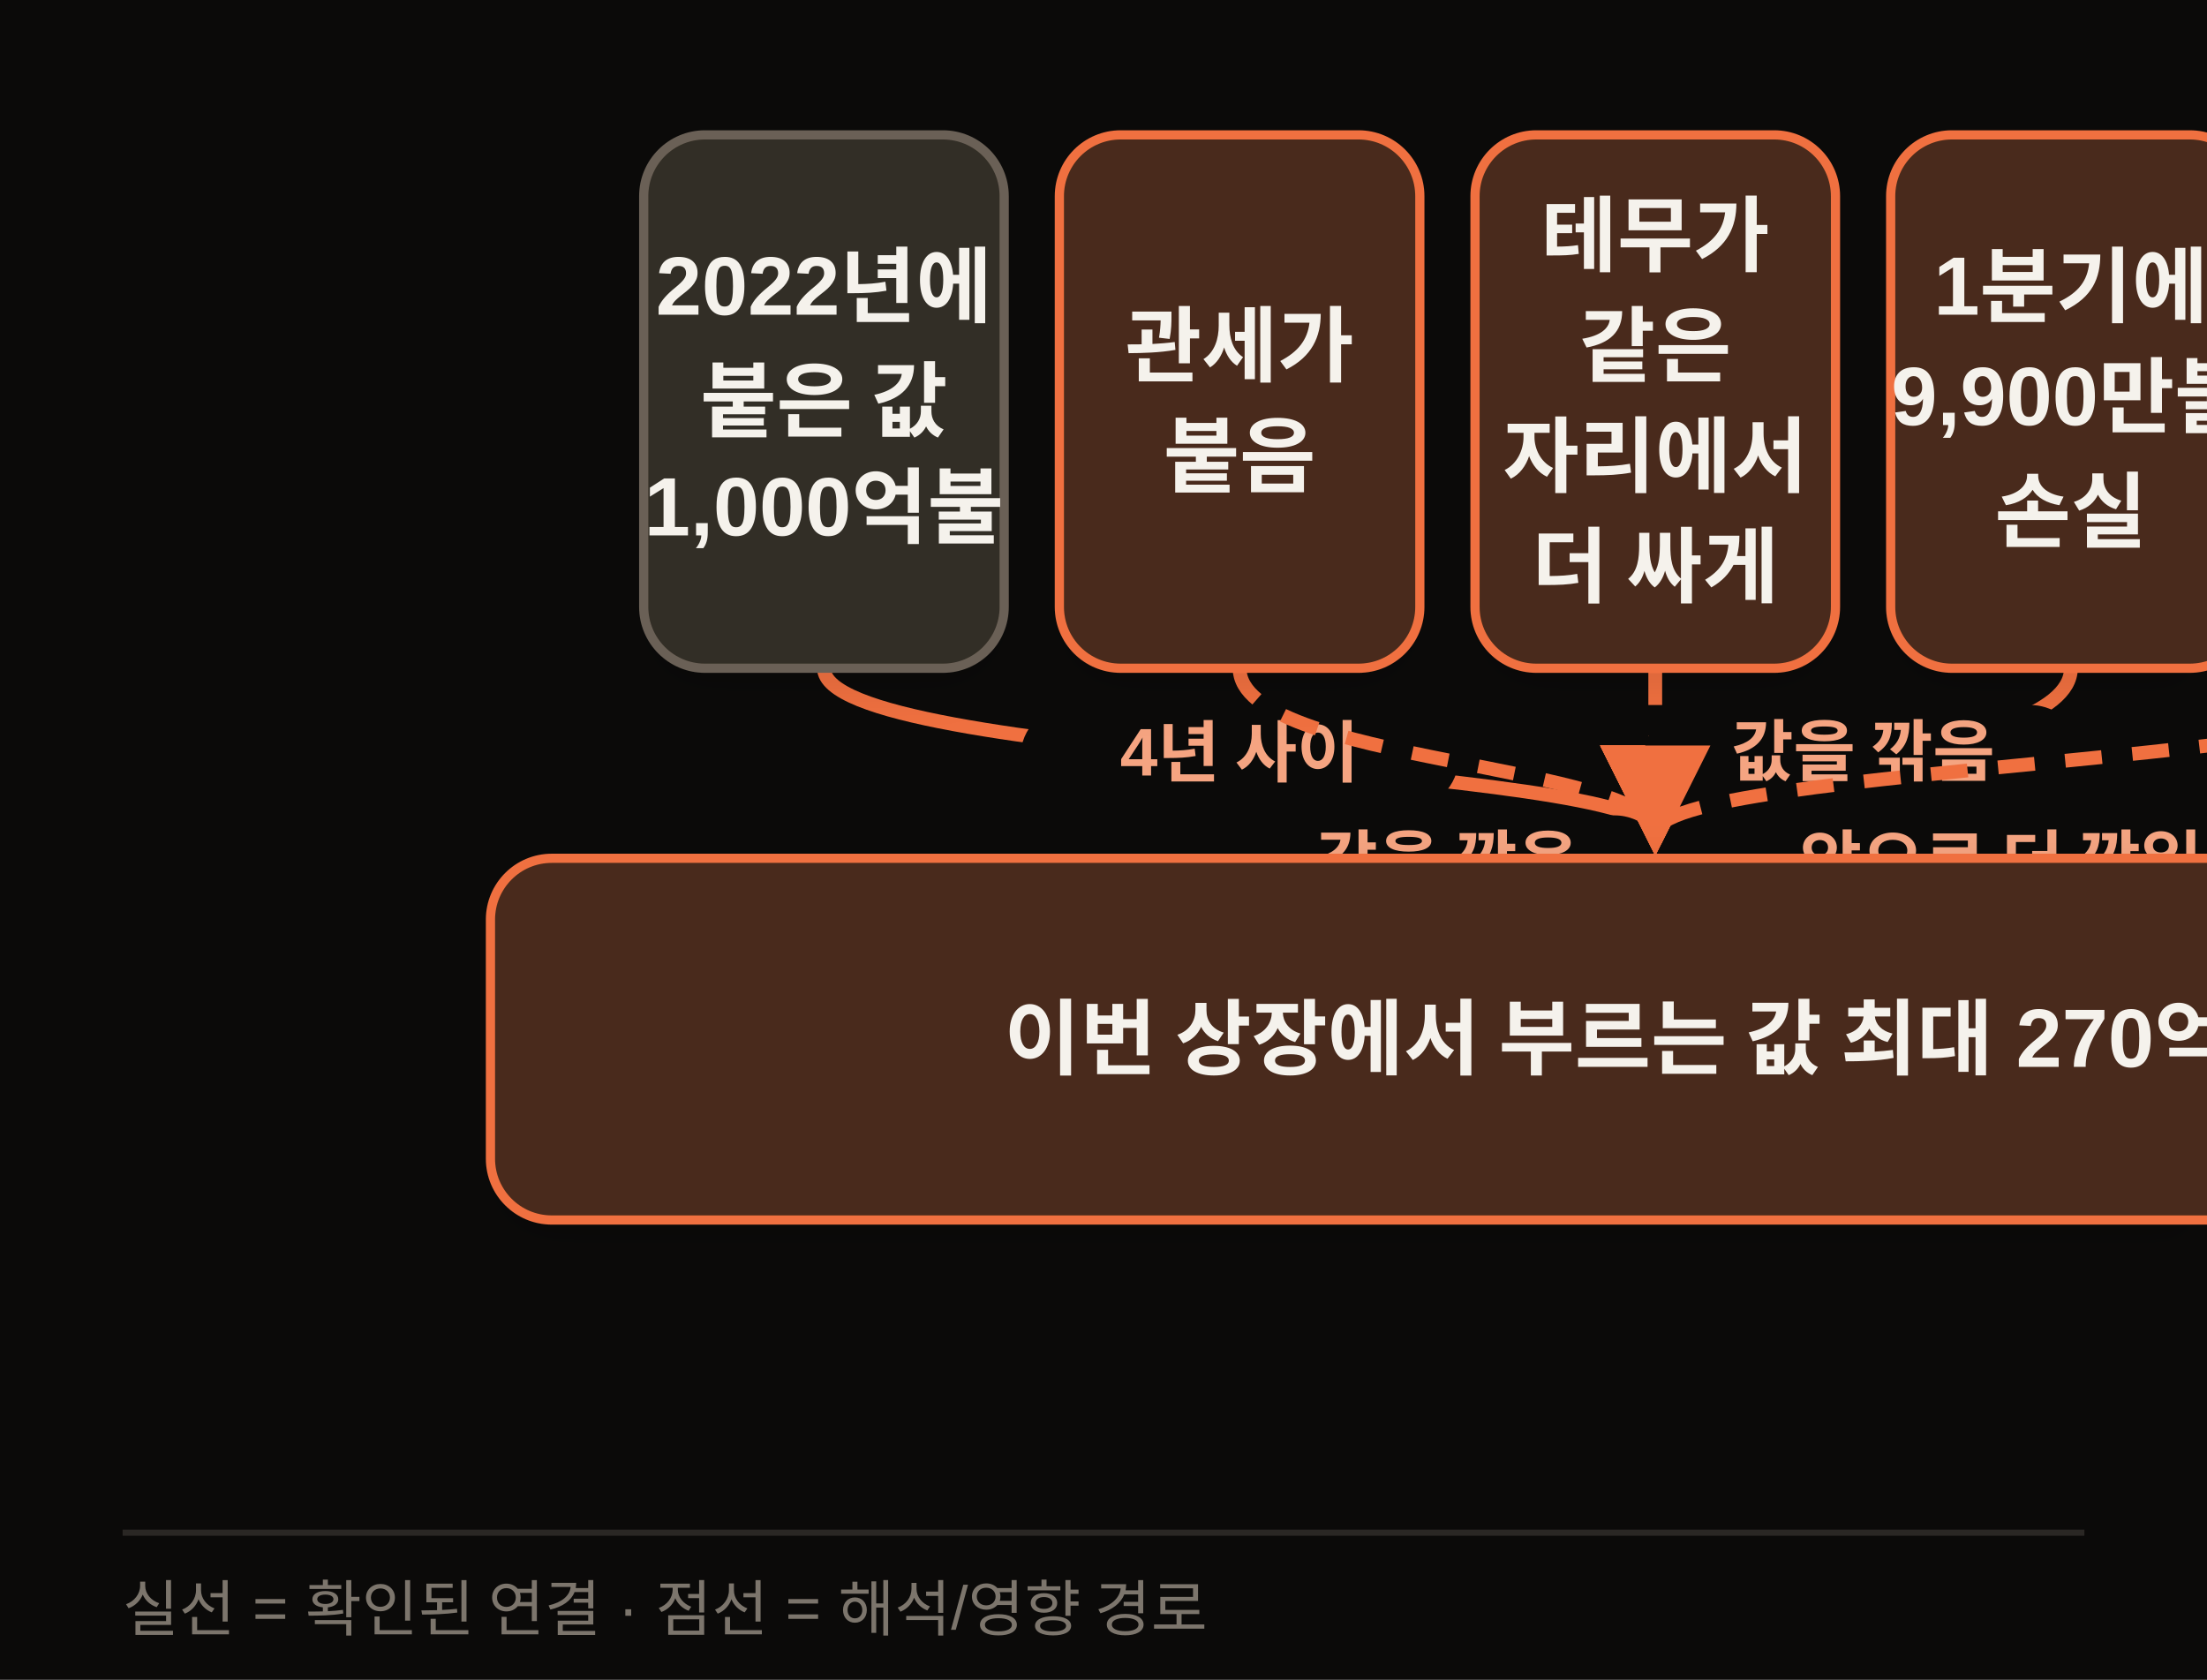
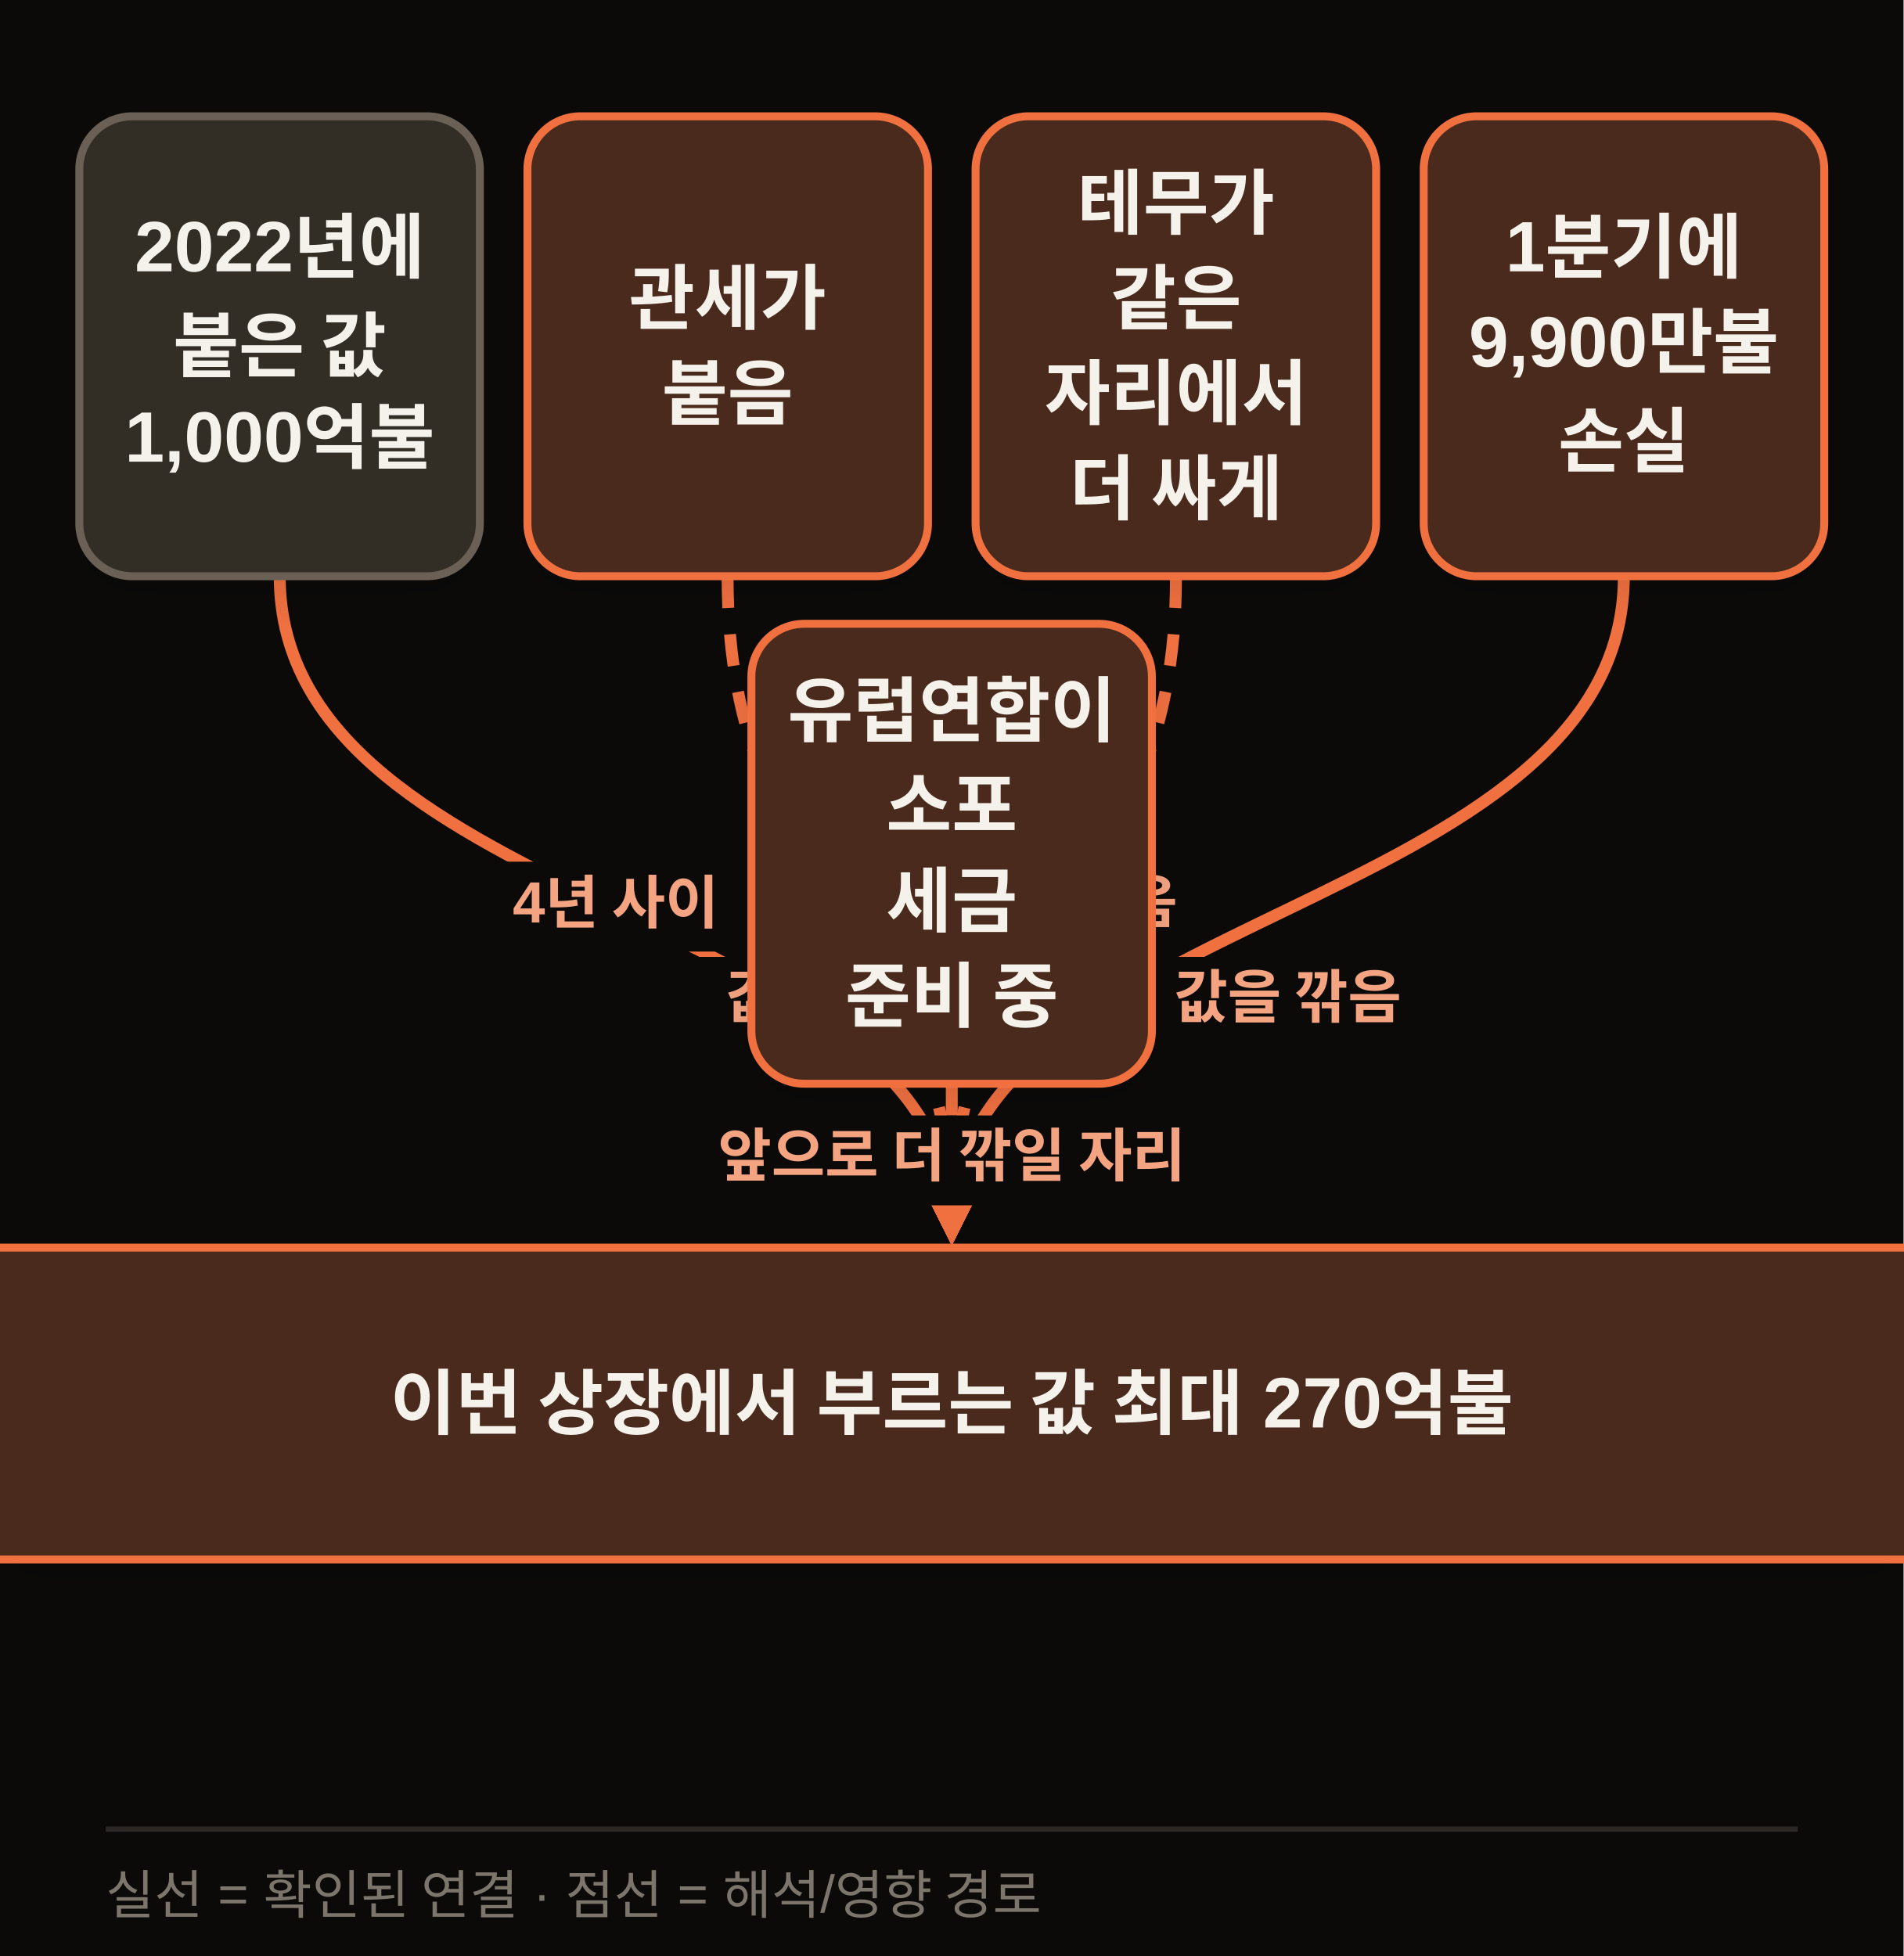
- <svg xmlns="http://www.w3.org/2000/svg" width="720" height="548" viewBox="0 0 720 548" class="morning-diagram morning-diagram-mobile" data-mobile-layout="same-topology" data-motion-orientation="TB" data-motion-steps="3">
+ <svg xmlns="http://www.w3.org/2000/svg" width="720" height="740" viewBox="0 0 720 740" class="morning-diagram morning-diagram-mobile" data-mobile-layout="same-topology" data-motion-orientation="TB" data-motion-steps="3">
  <defs>
    <filter id="shadow" x="-20%" y="-20%" width="140%" height="160%">
      <feDropShadow dx="0" dy="6" stdDeviation="8" flood-color="#111111" flood-opacity=".09" />
    </filter>
    <marker id="arrow" viewBox="0 0 10 10" refX="8" refY="5" markerWidth="8" markerHeight="8" orient="auto-start-reverse">
      <path d="M 0 0 L 10 5 L 0 10 z" fill="#F07040" />
    </marker>
  </defs>
-   <rect width="720" height="548" fill="#0B0A09" />
+   <rect width="720" height="740" fill="#0B0A09" />
  <g class="motion-step motion-edge" data-motion-step="1" data-from="A" data-to="B" style="--motion-delay:3400ms">
-     <path d="M 268.8 218.0 C 268.8 249.0, 540.0 249.0, 540.0 272.0" fill="none" stroke="#F07040" stroke-width="4.5" marker-end="url(#arrow)" />
-     <rect x="332.9" y="230.0" width="143" height="34" rx="17" fill="#0B0A09" />
-     <text x="404.4" y="253.0" text-anchor="middle" font-family="Apple SD Gothic Neo,Malgun Gothic,Arial,sans-serif" font-size="22" font-weight="800" fill="#F5A481">4년 사이</text>
+     <path d="M 105.8 218.0 C 105.8 345.0, 360.0 345.0, 360.0 464.0" fill="none" stroke="#F07040" stroke-width="4.5" marker-end="url(#arrow)" />
+     <rect x="161.4" y="326.0" width="143" height="34" rx="17" fill="#0B0A09" />
+     <text x="232.9" y="349.0" text-anchor="middle" font-family="Apple SD Gothic Neo,Malgun Gothic,Arial,sans-serif" font-size="22" font-weight="800" fill="#F5A481">4년 사이</text>
  </g>
  <g class="motion-step motion-edge" data-motion-step="1" data-from="C" data-to="B" style="--motion-delay:4080ms">
-     <path d="M 404.4 218.0 C 404.4 249.0, 540.0 249.0, 540.0 272.0" fill="none" stroke="#F07040" stroke-width="4.5" stroke-dasharray="12 10" marker-end="url(#arrow)" />
-     <rect x="400.7" y="266.0" width="143" height="34" rx="17" fill="#0B0A09" />
-     <text x="472.2" y="289.0" text-anchor="middle" font-family="Apple SD Gothic Neo,Malgun Gothic,Arial,sans-serif" font-size="22" font-weight="800" fill="#F5A481">값을 깎음</text>
+     <path d="M 275.2 218.0 C 275.2 345.0, 360.0 345.0, 360.0 464.0" fill="none" stroke="#F07040" stroke-width="4.5" stroke-dasharray="12 10" marker-end="url(#arrow)" />
+     <rect x="246.1" y="362.0" width="143" height="34" rx="17" fill="#0B0A09" />
+     <text x="317.6" y="385.0" text-anchor="middle" font-family="Apple SD Gothic Neo,Malgun Gothic,Arial,sans-serif" font-size="22" font-weight="800" fill="#F5A481">값을 깎음</text>
  </g>
-   <g class="motion-step motion-edge" data-motion-step="1" data-from="D" data-to="B" style="--motion-delay:4760ms">
-     <path d="M 540.0 218.0 C 540.0 249.0, 540.0 249.0, 540.0 272.0" fill="none" stroke="#F07040" stroke-width="4.5" stroke-dasharray="12 10" marker-end="url(#arrow)" />
-     <rect x="468.5" y="302.0" width="143" height="34" rx="17" fill="#0B0A09" />
-     <text x="540.0" y="325.0" text-anchor="middle" font-family="Apple SD Gothic Neo,Malgun Gothic,Arial,sans-serif" font-size="22" font-weight="800" fill="#F5A481">값을 깎음</text>
+   <g class="motion-step motion-edge" data-motion-step="1" data-from="D" data-to="B" style="--motion-delay:5440ms">
+     <path d="M 444.8 218.0 C 444.8 345.0, 360.0 345.0, 360.0 464.0" fill="none" stroke="#F07040" stroke-width="4.5" stroke-dasharray="12 10" marker-end="url(#arrow)" />
+     <rect x="330.9" y="326.0" width="143" height="34" rx="17" fill="#0B0A09" />
+     <text x="402.4" y="349.0" text-anchor="middle" font-family="Apple SD Gothic Neo,Malgun Gothic,Arial,sans-serif" font-size="22" font-weight="800" fill="#F5A481">값을 깎음</text>
  </g>
-   <g class="motion-step motion-edge" data-motion-step="1" data-from="E" data-to="B" style="--motion-delay:5440ms">
-     <path d="M 675.6 218.0 C 675.6 249.0, 540.0 249.0, 540.0 272.0" fill="none" stroke="#F07040" stroke-width="4.5" marker-end="url(#arrow)" />
-     <rect x="536.3" y="230.0" width="143" height="34" rx="17" fill="#0B0A09" />
-     <text x="607.8" y="253.0" text-anchor="middle" font-family="Apple SD Gothic Neo,Malgun Gothic,Arial,sans-serif" font-size="22" font-weight="800" fill="#F5A481">값을 깎음</text>
+   <g class="motion-step motion-edge" data-motion-step="1" data-from="E" data-to="B" style="--motion-delay:6120ms">
+     <path d="M 614.2 218.0 C 614.2 345.0, 360.0 345.0, 360.0 464.0" fill="none" stroke="#F07040" stroke-width="4.5" marker-end="url(#arrow)" />
+     <rect x="415.6" y="362.0" width="143" height="34" rx="17" fill="#0B0A09" />
+     <text x="487.1" y="385.0" text-anchor="middle" font-family="Apple SD Gothic Neo,Malgun Gothic,Arial,sans-serif" font-size="22" font-weight="800" fill="#F5A481">값을 깎음</text>
  </g>
-   <g class="motion-step motion-edge" data-motion-step="1" data-from="F" data-to="B" style="--motion-delay:6120ms">
-     <path d="M 811.2 218.0 C 811.2 249.0, 540.0 249.0, 540.0 272.0" fill="none" stroke="#F07040" stroke-width="4.5" stroke-dasharray="12 10" marker-end="url(#arrow)" />
-     <rect x="556.6" y="266.0" width="238" height="34" rx="17" fill="#0B0A09" />
-     <text x="675.6" y="289.0" text-anchor="middle" font-family="Apple SD Gothic Neo,Malgun Gothic,Arial,sans-serif" font-size="22" font-weight="800" fill="#F5A481">앞으로 더 깎일 자리</text>
+   <g class="motion-step motion-edge" data-motion-step="1" data-from="F" data-to="B" style="--motion-delay:4760ms">
+     <path d="M 360.0 410.0 C 360.0 441.0, 360.0 441.0, 360.0 464.0" fill="none" stroke="#F07040" stroke-width="4.5" stroke-dasharray="12 10" marker-end="url(#arrow)" />
+     <rect x="241.0" y="422.0" width="238" height="34" rx="17" fill="#0B0A09" />
+     <text x="360.0" y="445.0" text-anchor="middle" font-family="Apple SD Gothic Neo,Malgun Gothic,Arial,sans-serif" font-size="22" font-weight="800" fill="#F5A481">앞으로 더 깎일 자리</text>
  </g>
  <g class="motion-step motion-node" data-motion-step="0" style="--motion-delay:0ms;--motion-accent-delay:640ms">
-     <rect class="motion-node-shape" x="210.0" y="44.0" width="117.6" height="174" rx="20" fill="#332E26" stroke="#6B6156" stroke-width="3" filter="url(#shadow)" />
-     <text x="268.8" y="95.0" text-anchor="middle" dominant-baseline="middle" font-family="Apple SD Gothic Neo,Malgun Gothic,Arial,sans-serif" font-size="27" font-weight="800" fill="#F5F2EC">2022년에</text>
-     <text x="268.8" y="131.0" text-anchor="middle" dominant-baseline="middle" font-family="Apple SD Gothic Neo,Malgun Gothic,Arial,sans-serif" font-size="27" font-weight="800" fill="#F5F2EC">붙은 값</text>
-     <text x="268.8" y="167.0" text-anchor="middle" dominant-baseline="middle" font-family="Apple SD Gothic Neo,Malgun Gothic,Arial,sans-serif" font-size="27" font-weight="800" fill="#F5F2EC">1,000억불</text>
+     <rect class="motion-node-shape" x="30.0" y="44.0" width="151.5" height="174" rx="20" fill="#332E26" stroke="#6B6156" stroke-width="3" filter="url(#shadow)" />
+     <text x="105.8" y="95.0" text-anchor="middle" dominant-baseline="middle" font-family="Apple SD Gothic Neo,Malgun Gothic,Arial,sans-serif" font-size="27" font-weight="800" fill="#F5F2EC">2022년에</text>
+     <text x="105.8" y="131.0" text-anchor="middle" dominant-baseline="middle" font-family="Apple SD Gothic Neo,Malgun Gothic,Arial,sans-serif" font-size="27" font-weight="800" fill="#F5F2EC">붙은 값</text>
+     <text x="105.8" y="167.0" text-anchor="middle" dominant-baseline="middle" font-family="Apple SD Gothic Neo,Malgun Gothic,Arial,sans-serif" font-size="27" font-weight="800" fill="#F5F2EC">1,000억불</text>
  </g>
  <g class="motion-step motion-node motion-risk" data-motion-step="0" style="--motion-delay:680ms;--motion-accent-delay:1320ms">
-     <rect class="motion-node-shape" x="345.6" y="44.0" width="117.6" height="174" rx="20" fill="#4A2C1A" stroke="#F07040" stroke-width="3" filter="url(#shadow)" />
-     <text x="404.4" y="113.0" text-anchor="middle" dominant-baseline="middle" font-family="Apple SD Gothic Neo,Malgun Gothic,Arial,sans-serif" font-size="27" font-weight="800" fill="#F5F2EC">관세가</text>
-     <text x="404.4" y="149.0" text-anchor="middle" dominant-baseline="middle" font-family="Apple SD Gothic Neo,Malgun Gothic,Arial,sans-serif" font-size="27" font-weight="800" fill="#F5F2EC">붙음</text>
+     <rect class="motion-node-shape" x="199.5" y="44.0" width="151.5" height="174" rx="20" fill="#4A2C1A" stroke="#F07040" stroke-width="3" filter="url(#shadow)" />
+     <text x="275.2" y="113.0" text-anchor="middle" dominant-baseline="middle" font-family="Apple SD Gothic Neo,Malgun Gothic,Arial,sans-serif" font-size="27" font-weight="800" fill="#F5F2EC">관세가</text>
+     <text x="275.2" y="149.0" text-anchor="middle" dominant-baseline="middle" font-family="Apple SD Gothic Neo,Malgun Gothic,Arial,sans-serif" font-size="27" font-weight="800" fill="#F5F2EC">붙음</text>
+   </g>
+   <g class="motion-step motion-node motion-risk" data-motion-step="0" style="--motion-delay:2040ms;--motion-accent-delay:2680ms">
+     <rect class="motion-node-shape" x="369.0" y="44.0" width="151.5" height="174" rx="20" fill="#4A2C1A" stroke="#F07040" stroke-width="3" filter="url(#shadow)" />
+     <text x="444.8" y="77.0" text-anchor="middle" dominant-baseline="middle" font-family="Apple SD Gothic Neo,Malgun Gothic,Arial,sans-serif" font-size="27" font-weight="800" fill="#F5F2EC">테무가</text>
+     <text x="444.8" y="113.0" text-anchor="middle" dominant-baseline="middle" font-family="Apple SD Gothic Neo,Malgun Gothic,Arial,sans-serif" font-size="27" font-weight="800" fill="#F5F2EC">같은</text>
+     <text x="444.8" y="149.0" text-anchor="middle" dominant-baseline="middle" font-family="Apple SD Gothic Neo,Malgun Gothic,Arial,sans-serif" font-size="27" font-weight="800" fill="#F5F2EC">자리에서</text>
+     <text x="444.8" y="185.0" text-anchor="middle" dominant-baseline="middle" font-family="Apple SD Gothic Neo,Malgun Gothic,Arial,sans-serif" font-size="27" font-weight="800" fill="#F5F2EC">더 싸게</text>
+   </g>
+   <g class="motion-step motion-node motion-risk" data-motion-step="0" style="--motion-delay:2720ms;--motion-accent-delay:3360ms">
+     <rect class="motion-node-shape" x="538.5" y="44.0" width="151.5" height="174" rx="20" fill="#4A2C1A" stroke="#F07040" stroke-width="3" filter="url(#shadow)" />
+     <text x="614.2" y="95.0" text-anchor="middle" dominant-baseline="middle" font-family="Apple SD Gothic Neo,Malgun Gothic,Arial,sans-serif" font-size="27" font-weight="800" fill="#F5F2EC">1분기에</text>
+     <text x="614.2" y="131.0" text-anchor="middle" dominant-baseline="middle" font-family="Apple SD Gothic Neo,Malgun Gothic,Arial,sans-serif" font-size="27" font-weight="800" fill="#F5F2EC">9,900만불</text>
+     <text x="614.2" y="167.0" text-anchor="middle" dominant-baseline="middle" font-family="Apple SD Gothic Neo,Malgun Gothic,Arial,sans-serif" font-size="27" font-weight="800" fill="#F5F2EC">손실</text>
  </g>
  <g class="motion-step motion-node motion-risk" data-motion-step="0" style="--motion-delay:1360ms;--motion-accent-delay:2000ms">
-     <rect class="motion-node-shape" x="481.2" y="44.0" width="117.6" height="174" rx="20" fill="#4A2C1A" stroke="#F07040" stroke-width="3" filter="url(#shadow)" />
-     <text x="540.0" y="77.0" text-anchor="middle" dominant-baseline="middle" font-family="Apple SD Gothic Neo,Malgun Gothic,Arial,sans-serif" font-size="27" font-weight="800" fill="#F5F2EC">테무가</text>
-     <text x="540.0" y="113.0" text-anchor="middle" dominant-baseline="middle" font-family="Apple SD Gothic Neo,Malgun Gothic,Arial,sans-serif" font-size="27" font-weight="800" fill="#F5F2EC">같은</text>
-     <text x="540.0" y="149.0" text-anchor="middle" dominant-baseline="middle" font-family="Apple SD Gothic Neo,Malgun Gothic,Arial,sans-serif" font-size="27" font-weight="800" fill="#F5F2EC">자리에서</text>
-     <text x="540.0" y="185.0" text-anchor="middle" dominant-baseline="middle" font-family="Apple SD Gothic Neo,Malgun Gothic,Arial,sans-serif" font-size="27" font-weight="800" fill="#F5F2EC">더 싸게</text>
-   </g>
-   <g class="motion-step motion-node motion-risk" data-motion-step="0" style="--motion-delay:2040ms;--motion-accent-delay:2680ms">
-     <rect class="motion-node-shape" x="616.8" y="44.0" width="117.6" height="174" rx="20" fill="#4A2C1A" stroke="#F07040" stroke-width="3" filter="url(#shadow)" />
-     <text x="675.6" y="95.0" text-anchor="middle" dominant-baseline="middle" font-family="Apple SD Gothic Neo,Malgun Gothic,Arial,sans-serif" font-size="27" font-weight="800" fill="#F5F2EC">1분기에</text>
-     <text x="675.6" y="131.0" text-anchor="middle" dominant-baseline="middle" font-family="Apple SD Gothic Neo,Malgun Gothic,Arial,sans-serif" font-size="27" font-weight="800" fill="#F5F2EC">9,900만불</text>
-     <text x="675.6" y="167.0" text-anchor="middle" dominant-baseline="middle" font-family="Apple SD Gothic Neo,Malgun Gothic,Arial,sans-serif" font-size="27" font-weight="800" fill="#F5F2EC">손실</text>
-   </g>
-   <g class="motion-step motion-node motion-risk" data-motion-step="0" style="--motion-delay:2720ms;--motion-accent-delay:3360ms">
-     <rect class="motion-node-shape" x="752.4" y="44.0" width="117.6" height="174" rx="20" fill="#4A2C1A" stroke="#F07040" stroke-width="3" filter="url(#shadow)" />
-     <text x="811.2" y="77.0" text-anchor="middle" dominant-baseline="middle" font-family="Apple SD Gothic Neo,Malgun Gothic,Arial,sans-serif" font-size="27" font-weight="800" fill="#F5F2EC">유럽연합이</text>
-     <text x="811.2" y="113.0" text-anchor="middle" dominant-baseline="middle" font-family="Apple SD Gothic Neo,Malgun Gothic,Arial,sans-serif" font-size="27" font-weight="800" fill="#F5F2EC">소포</text>
-     <text x="811.2" y="149.0" text-anchor="middle" dominant-baseline="middle" font-family="Apple SD Gothic Neo,Malgun Gothic,Arial,sans-serif" font-size="27" font-weight="800" fill="#F5F2EC">세금</text>
-     <text x="811.2" y="185.0" text-anchor="middle" dominant-baseline="middle" font-family="Apple SD Gothic Neo,Malgun Gothic,Arial,sans-serif" font-size="27" font-weight="800" fill="#F5F2EC">준비 중</text>
+     <rect class="motion-node-shape" x="284.2" y="236.0" width="151.5" height="174" rx="20" fill="#4A2C1A" stroke="#F07040" stroke-width="3" filter="url(#shadow)" />
+     <text x="360.0" y="269.0" text-anchor="middle" dominant-baseline="middle" font-family="Apple SD Gothic Neo,Malgun Gothic,Arial,sans-serif" font-size="27" font-weight="800" fill="#F5F2EC">유럽연합이</text>
+     <text x="360.0" y="305.0" text-anchor="middle" dominant-baseline="middle" font-family="Apple SD Gothic Neo,Malgun Gothic,Arial,sans-serif" font-size="27" font-weight="800" fill="#F5F2EC">소포</text>
+     <text x="360.0" y="341.0" text-anchor="middle" dominant-baseline="middle" font-family="Apple SD Gothic Neo,Malgun Gothic,Arial,sans-serif" font-size="27" font-weight="800" fill="#F5F2EC">세금</text>
+     <text x="360.0" y="377.0" text-anchor="middle" dominant-baseline="middle" font-family="Apple SD Gothic Neo,Malgun Gothic,Arial,sans-serif" font-size="27" font-weight="800" fill="#F5F2EC">준비 중</text>
  </g>
  <g class="motion-step motion-node motion-risk" data-motion-step="2" style="--motion-delay:6800ms;--motion-accent-delay:7440ms">
-     <rect class="motion-node-shape" x="160.0" y="280.0" width="760.0" height="118.0" rx="20" fill="#4A2C1A" stroke="#F07040" stroke-width="3" filter="url(#shadow)" />
-     <text x="540.0" y="339.0" text-anchor="middle" dominant-baseline="middle" font-family="Apple SD Gothic Neo,Malgun Gothic,Arial,sans-serif" font-size="27" font-weight="800" fill="#F5F2EC">이번 상장에서 부르는 값 최대 270억불</text>
+     <rect class="motion-node-shape" x="-20.0" y="472.0" width="760.0" height="118.0" rx="20" fill="#4A2C1A" stroke="#F07040" stroke-width="3" filter="url(#shadow)" />
+     <text x="360.0" y="531.0" text-anchor="middle" dominant-baseline="middle" font-family="Apple SD Gothic Neo,Malgun Gothic,Arial,sans-serif" font-size="27" font-weight="800" fill="#F5F2EC">이번 상장에서 부르는 값 최대 270억불</text>
  </g>
-   <line x1="40" y1="500" x2="680" y2="500" stroke="#2A2724" stroke-width="2" />
-   <text x="40" y="532" font-family="Apple SD Gothic Neo,Malgun Gothic,Arial,sans-serif" font-size="20" fill="#7C756C">실선 = 확인된 연결 · 점선 = 해석/영향 경로</text>
+   <line x1="40" y1="692" x2="680" y2="692" stroke="#2A2724" stroke-width="2" />
+   <text x="40" y="724" font-family="Apple SD Gothic Neo,Malgun Gothic,Arial,sans-serif" font-size="20" fill="#7C756C">실선 = 확인된 연결 · 점선 = 해석/영향 경로</text>
</svg>
